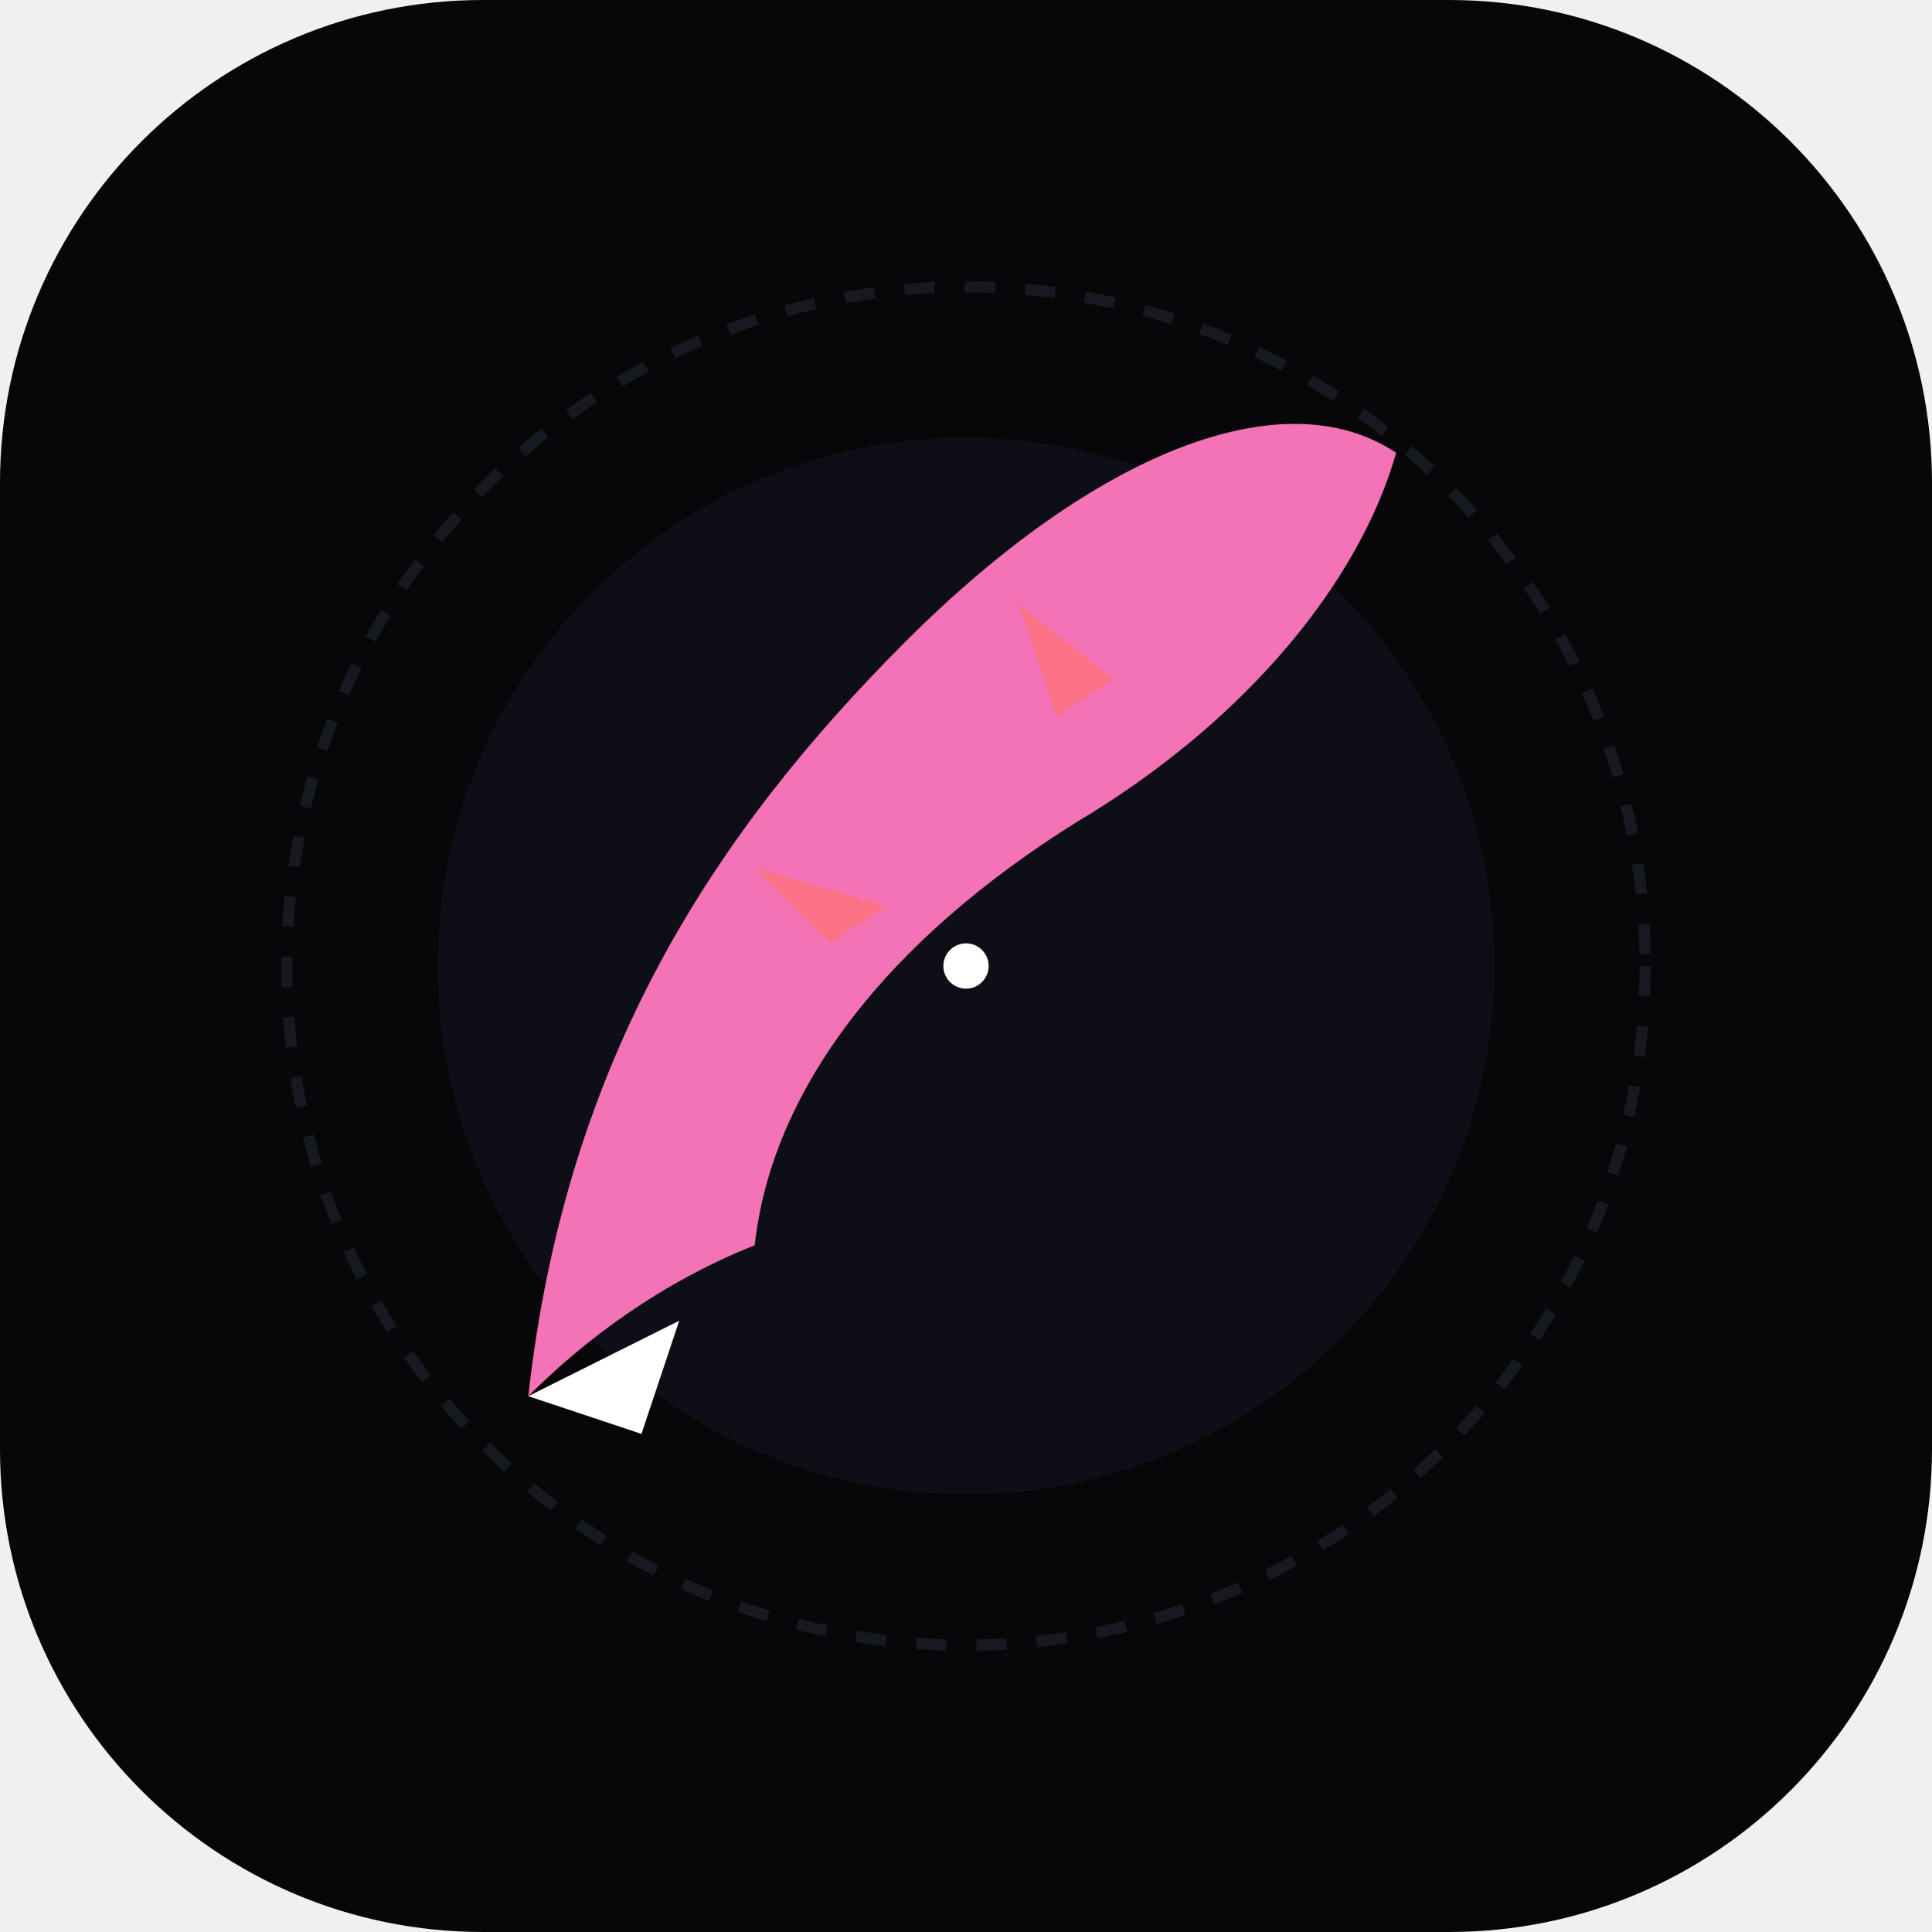
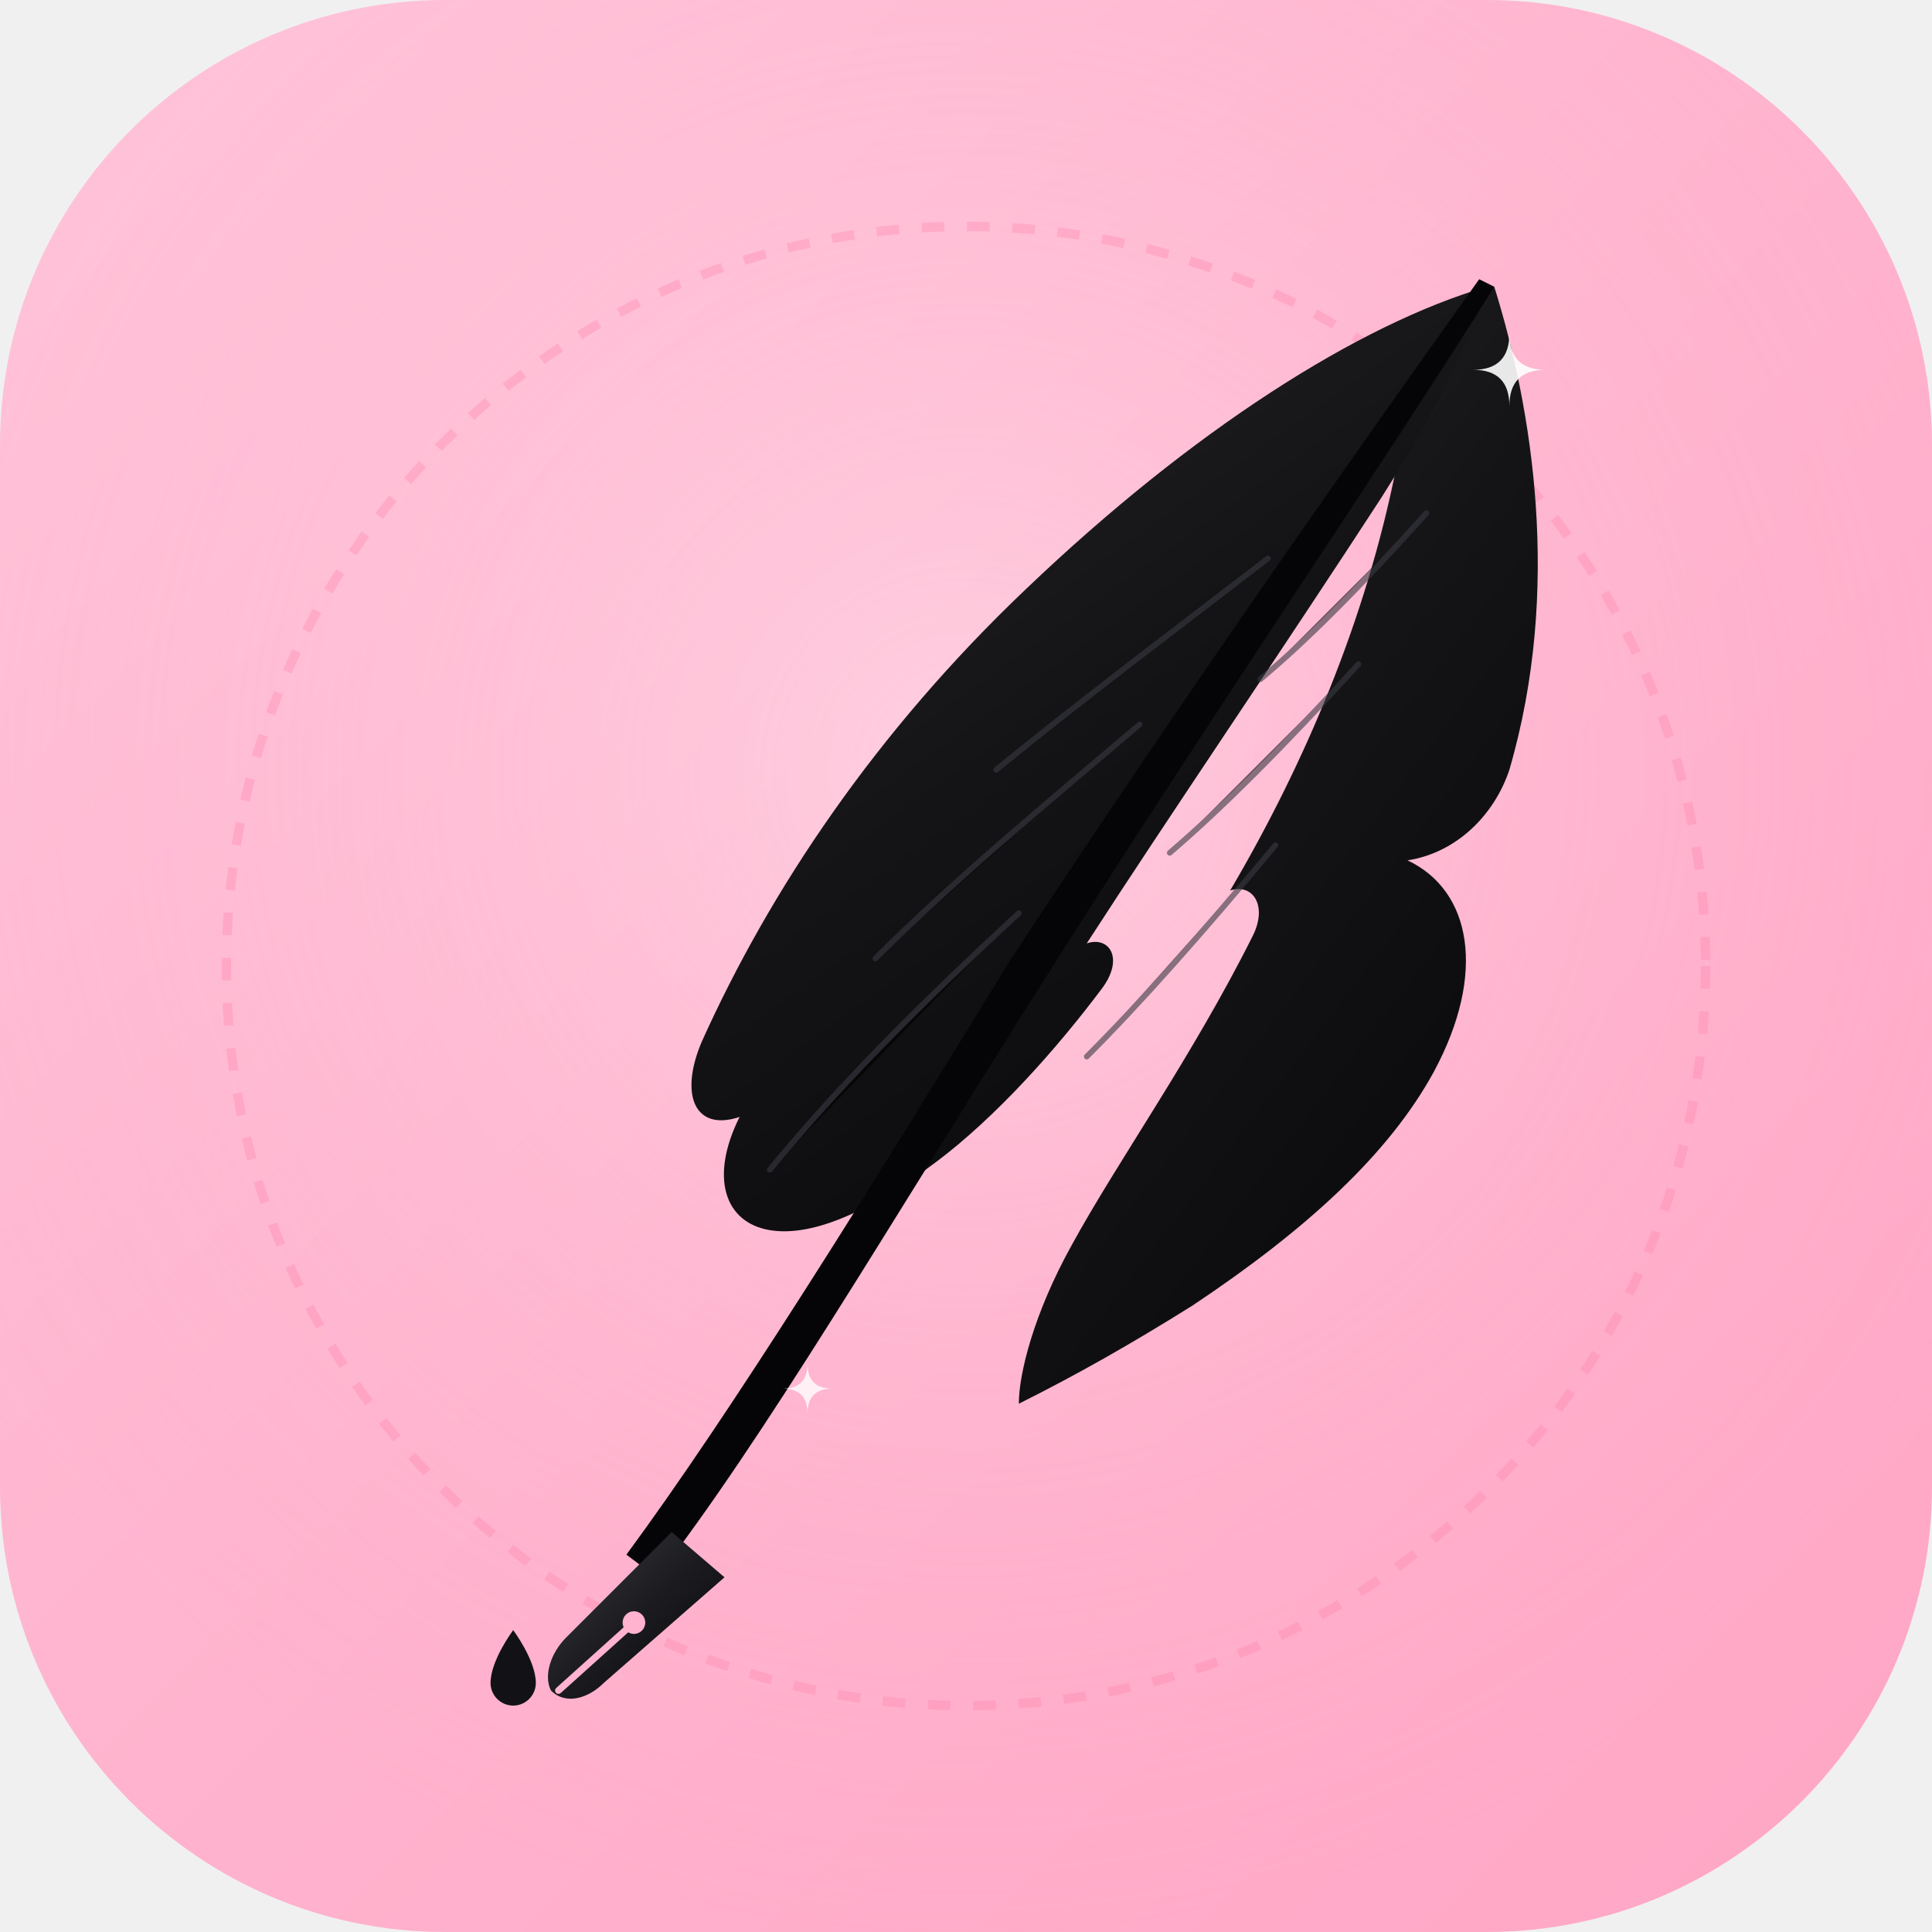
<svg xmlns="http://www.w3.org/2000/svg" viewBox="0 0 512 512" width="512" height="512">
-   <rect width="512" height="512" rx="128" fill="#070709" />
-   <circle cx="256" cy="256" r="180" fill="none" stroke="#222430" stroke-width="3" stroke-dasharray="8 8" opacity="0.6" />
-   <circle cx="256" cy="256" r="140" fill="#0e0f16" />
-   <path d="M370 120 C340 100, 290 120, 240 170 C190 220, 150 280, 140 370 C155 355, 175 340, 200 330 C205 285, 240 245, 290 215 C330 190, 360 155, 370 120 Z" fill="#f472b6" />
-   <path d="M140 370 L170 380 L180 350 Z" fill="#ffffff" />
-   <path d="M220 250 L200 230 L235 240 Z" fill="#fb7185" />
-   <path d="M280 190 L270 160 L295 180 Z" fill="#fb7185" />
-   <circle cx="256" cy="256" r="6" fill="#ffffff" />
+   <defs>
+     <linearGradient id="bubblegumPink" x1="0%" y1="0%" x2="100%" y2="100%">
+       <stop offset="0%" stop-color="#FFC5DA" />
+       <stop offset="50%" stop-color="#FFB3CE" />
+       <stop offset="100%" stop-color="#FFA6C5" />
+     </linearGradient>
+     <radialGradient id="softGlow" cx="50%" cy="40%" r="60%">
+       <stop offset="0%" stop-color="#FFFFFF" stop-opacity="0.35" />
+       <stop offset="100%" stop-color="#FFA6C5" stop-opacity="0" />
+     </radialGradient>
+     <linearGradient id="blackInk" x1="20%" y1="0%" x2="80%" y2="100%">
+       <stop offset="0%" stop-color="#242428" />
+       <stop offset="45%" stop-color="#141416" />
+       <stop offset="100%" stop-color="#08080a" />
+     </linearGradient>
+     <linearGradient id="nibMetallic" x1="0%" y1="0%" x2="100%" y2="100%">
+       <stop offset="0%" stop-color="#3a3a40" />
+       <stop offset="50%" stop-color="#1c1c20" />
+       <stop offset="100%" stop-color="#050507" />
+     </linearGradient>
+   </defs>
+   <rect width="512" height="512" rx="118" fill="url(#bubblegumPink)" />
+   <rect width="512" height="512" rx="118" fill="url(#softGlow)" />
+   <circle cx="256" cy="256" r="196" fill="none" stroke="#FF85AD" stroke-width="2.5" opacity="0.35" stroke-dasharray="6 6" />
+   <g transform="translate(18, -12)">
+     <path d="M 378 88              C 388 120, 396 168, 382 216              C 378 228, 368 238, 355 240              C 372 248, 376 270, 362 296              C 350 318, 328 338, 298 358              C 282 368, 268 376, 252 384              C 252 376, 256 360, 266 342              C 278 320, 298 292, 314 260              C 318 252, 314 246, 308 248              C 328 214, 344 176, 352 136              C 356 116, 364 98, 378 88 Z" fill="url(#blackInk)" />
+     <path d="M 376 88              C 342 98, 298 126, 254 168              C 214 206, 186 248, 168 288              C 162 302, 166 312, 178 308              C 170 324, 174 336, 186 338              C 198 340, 214 332, 230 320              C 246 308, 262 290, 274 274              C 280 266, 276 260, 270 262              C 292 228, 322 184, 348 144              C 362 122, 372 102, 376 88 Z" fill="url(#blackInk)" />
+     <path d="M 378 88              C 348 136, 300 206, 256 276              C 218 336, 184 394, 156 430              L 148 424              C 176 386, 212 328, 250 266              C 296 196, 344 128, 374 86              Z" fill="#050507" />
+     <path d="M 160 418              L 174 430              L 142 458              C 138 462, 132 464, 128 460              C 126 456, 128 450, 132 446              L 160 418 Z" fill="url(#nibMetallic)" />
+     <circle cx="150" cy="442" r="3" fill="#FFB3CE" />
+     <line x1="150" y1="442" x2="130" y2="460" stroke="#FFB3CE" stroke-width="1.8" stroke-linecap="round" />
+     <path d="M 360 148 C 342 168, 328 182, 316 192" stroke="#383842" stroke-width="1.5" stroke-linecap="round" opacity="0.6" />
+     <path d="M 342 188 C 322 210, 306 226, 292 238" stroke="#383842" stroke-width="1.5" stroke-linecap="round" opacity="0.6" />
+     <path d="M 320 236 C 300 260, 284 278, 270 292" stroke="#383842" stroke-width="1.5" stroke-linecap="round" opacity="0.6" />
+     <path d="M 318 160 C 292 180, 268 198, 246 216" stroke="#383842" stroke-width="1.5" stroke-linecap="round" opacity="0.6" />
+     <path d="M 284 204 C 258 226, 234 246, 214 266" stroke="#383842" stroke-width="1.5" stroke-linecap="round" opacity="0.6" />
+     <path d="M 252 254 C 226 278, 204 300, 186 322" stroke="#383842" stroke-width="1.5" stroke-linecap="round" opacity="0.6" />
+     <path d="M 112 458 C 112 452, 118 444, 118 444 C 118 444, 124 452, 124 458 C 124 461.3, 121.3 464, 118 464 C 114.7 464, 112 461.3, 112 458 Z" fill="#121216" />
+     <g transform="translate(382, 110) scale(0.8)">
+       <path d="M 0 -12 Q 0 0 12 0 Q 0 0 0 12 Q 0 0 -12 0 Q 0 0 0 -12 Z" fill="#FFFFFF" opacity="0.9" />
+     </g>
+     <g transform="translate(196, 380) scale(0.55)">
+       <path d="M 0 -12 Q 0 0 12 0 Q 0 0 0 12 Q 0 0 -12 0 Q 0 0 0 -12 Z" fill="#FFFFFF" opacity="0.8" />
+     </g>
+   </g>
</svg>
